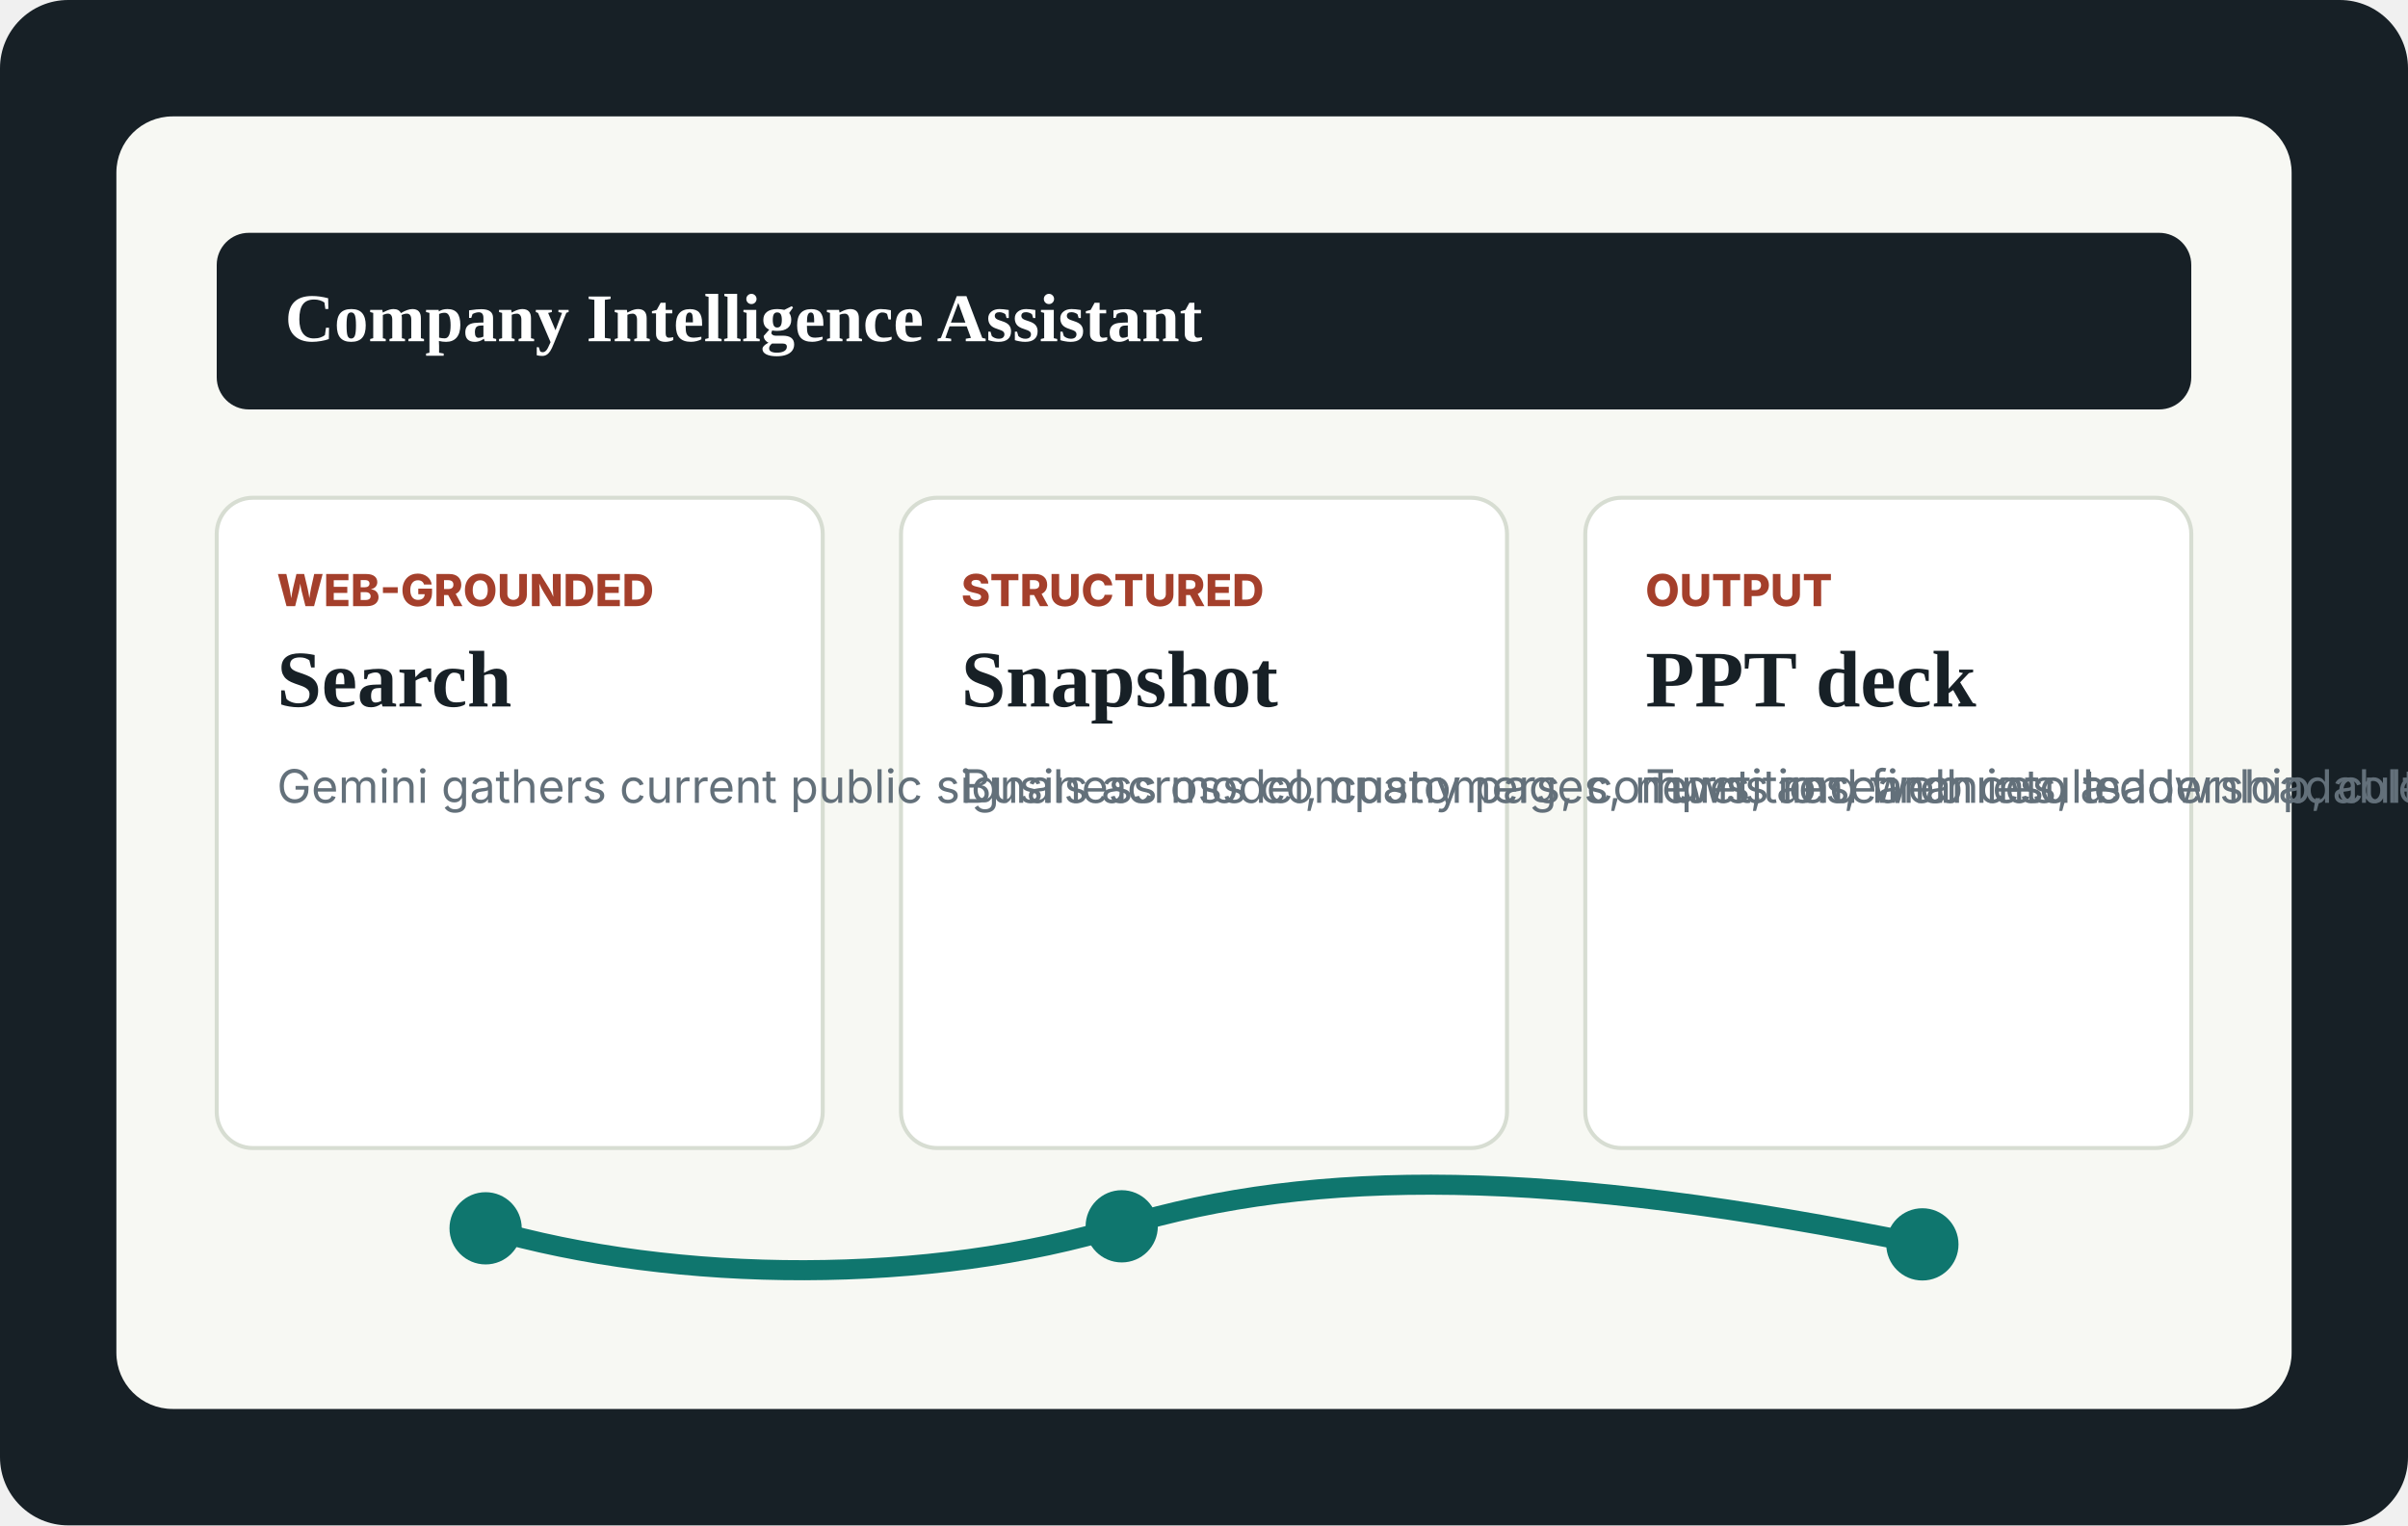
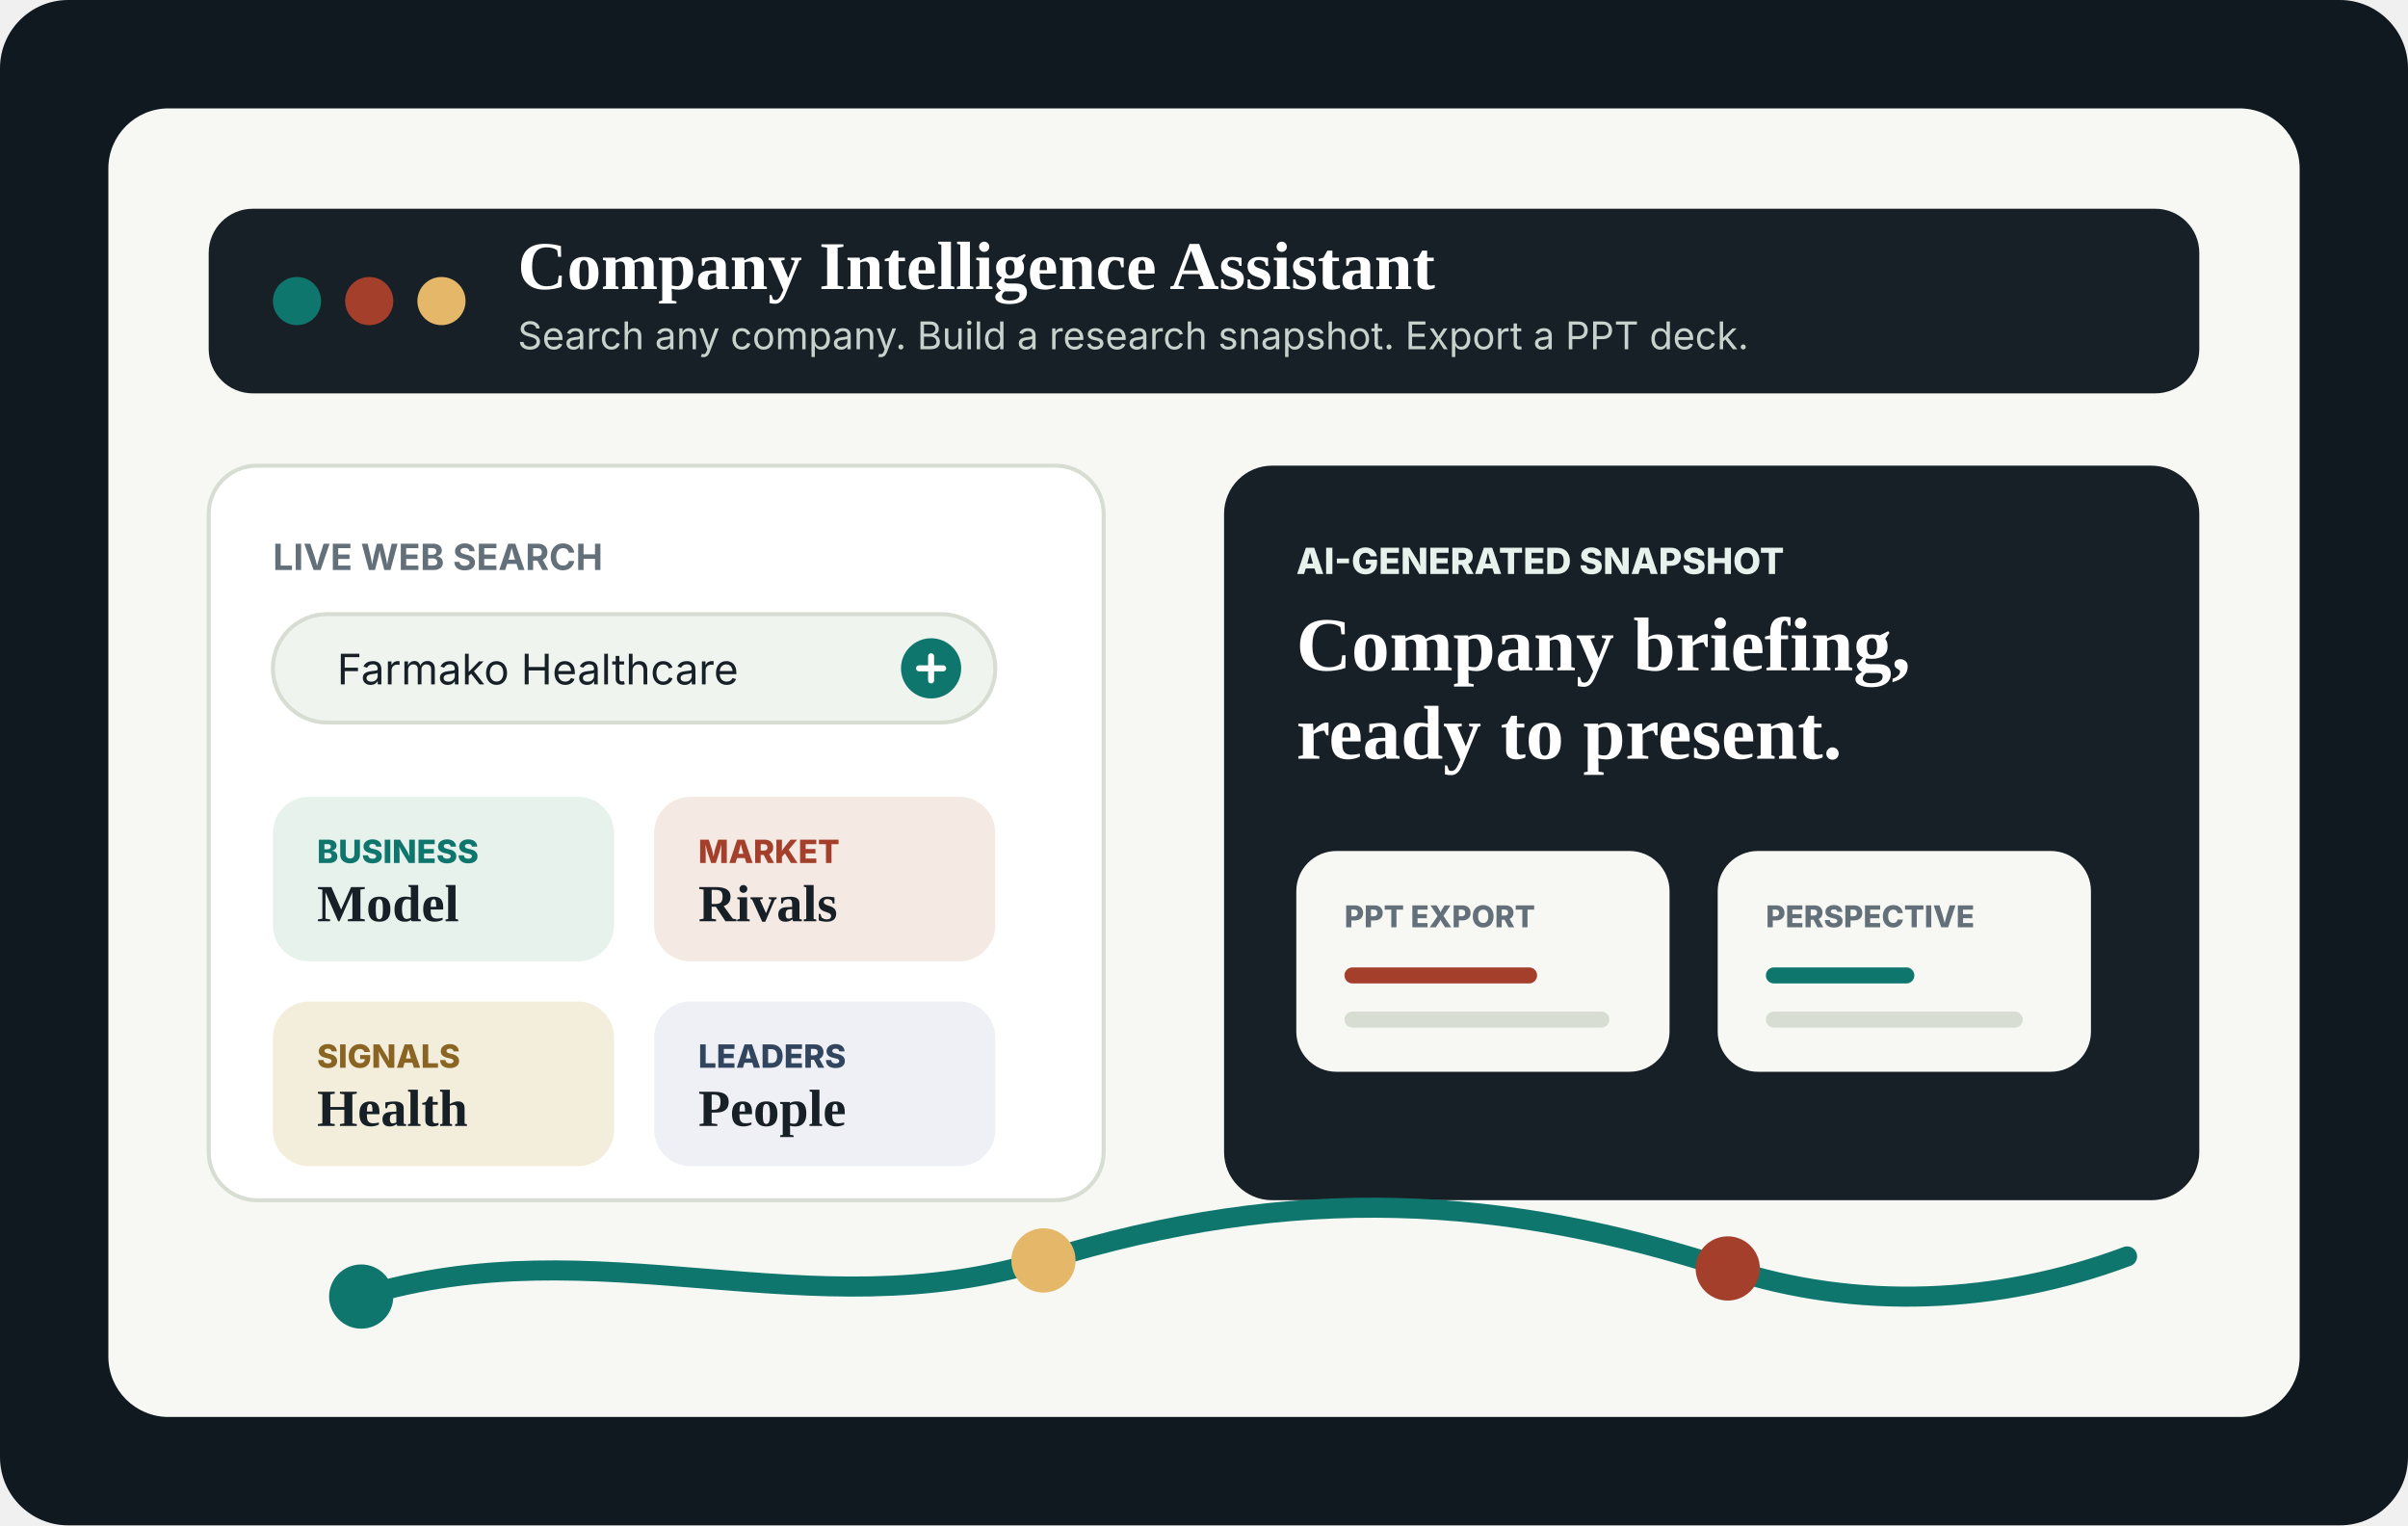
<svg xmlns="http://www.w3.org/2000/svg" width="1200" height="760" viewBox="0 0 1200 760" fill="none">
-   <rect width="1200" height="760" rx="34" fill="#172026" />
-   <rect x="58" y="58" width="1084" height="644" rx="28" fill="#F7F8F3" />
-   <rect x="108" y="116" width="984" height="88" rx="16" fill="#172026" />
-   <text x="142" y="170" fill="#FFFFFF" font-family="Georgia, Times New Roman, serif" font-size="34" font-weight="700">Company Intelligence Assistant</text>
-   <rect x="108" y="248" width="302" height="324" rx="18" fill="#FFFFFF" stroke="#D7DDD2" stroke-width="2" />
-   <rect x="449" y="248" width="302" height="324" rx="18" fill="#FFFFFF" stroke="#D7DDD2" stroke-width="2" />
-   <rect x="790" y="248" width="302" height="324" rx="18" fill="#FFFFFF" stroke="#D7DDD2" stroke-width="2" />
-   <text x="138" y="302" fill="#A43F2B" font-family="Inter, Arial, sans-serif" font-size="22" font-weight="800">WEB-GROUNDED</text>
-   <text x="138" y="352" fill="#172026" font-family="Georgia, Times New Roman, serif" font-size="40" font-weight="700">Search</text>
-   <text x="138" y="400" fill="#63707A" font-family="Inter, Arial, sans-serif" font-size="23">Gemini gathers current public signals across company pages, news, and web results.</text>
-   <text x="479" y="302" fill="#A43F2B" font-family="Inter, Arial, sans-serif" font-size="22" font-weight="800">STRUCTURED</text>
-   <text x="479" y="352" fill="#172026" font-family="Georgia, Times New Roman, serif" font-size="40" font-weight="700">Snapshot</text>
-   <text x="479" y="400" fill="#63707A" font-family="Inter, Arial, sans-serif" font-size="23">Business model, customers, competition, finances, leadership, culture, and trajectory.</text>
-   <text x="820" y="302" fill="#A43F2B" font-family="Inter, Arial, sans-serif" font-size="22" font-weight="800">OUTPUT</text>
-   <text x="820" y="352" fill="#172026" font-family="Georgia, Times New Roman, serif" font-size="40" font-weight="700">PPT deck</text>
-   <text x="820" y="400" fill="#63707A" font-family="Inter, Arial, sans-serif" font-size="23">Turns research into a downloadable, editable Company Intelligence Snapshot.</text>
-   <path d="M242 612C338 640 464 640 559 611C656 582 772 582 958 620" stroke="#0F766E" stroke-width="10" stroke-linecap="round" />
-   <circle cx="242" cy="612" r="18" fill="#0F766E" />
-   <circle cx="559" cy="611" r="18" fill="#0F766E" />
-   <circle cx="958" cy="620" r="18" fill="#0F766E" />
+   <rect width="1200" height="760" rx="34" fill="#101820" />
+   <rect x="54" y="54" width="1092" height="652" rx="30" fill="#F7F8F3" />
+   <rect x="104" y="104" width="992" height="92" rx="22" fill="#172026" />
+   <circle cx="148" cy="150" r="12" fill="#0F766E" />
+   <circle cx="184" cy="150" r="12" fill="#A43F2B" />
+   <circle cx="220" cy="150" r="12" fill="#E5B769" />
+   <text x="258" y="144" fill="#FFFFFF" font-family="Georgia, Times New Roman, serif" font-size="34" font-weight="700">Company Intelligence Assistant</text>
+   <text x="258" y="174" fill="#C8D2CC" font-family="Inter, Arial, sans-serif" font-size="19">Search any company. Build a research snapshot. Export a PPT deck.</text>
+   <rect x="104" y="232" width="446" height="366" rx="24" fill="#FFFFFF" stroke="#D7DDD2" stroke-width="2" />
+   <text x="136" y="284" fill="#63707A" font-family="Inter, Arial, sans-serif" font-size="18" font-weight="700">LIVE WEB SEARCH</text>
+   <rect x="136" y="306" width="360" height="54" rx="27" fill="#F0F4EF" stroke="#D7DDD2" stroke-width="2" />
+   <text x="168" y="341" fill="#172026" font-family="Inter, Arial, sans-serif" font-size="21">Farmako Healthcare</text>
+   <circle cx="464" cy="333" r="15" fill="#0F766E" />
+   <path d="M458 333H470M464 327V339" stroke="#FFFFFF" stroke-width="3" stroke-linecap="round" />
+   <rect x="136" y="397" width="170" height="82" rx="18" fill="#E8F2ED" />
+   <text x="158" y="430" fill="#0F766E" font-family="Inter, Arial, sans-serif" font-size="16" font-weight="800">BUSINESS</text>
+   <text x="158" y="459" fill="#172026" font-family="Georgia, Times New Roman, serif" font-size="26" font-weight="700">Model</text>
+   <rect x="326" y="397" width="170" height="82" rx="18" fill="#F4E9E3" />
+   <text x="348" y="430" fill="#A43F2B" font-family="Inter, Arial, sans-serif" font-size="16" font-weight="800">MARKET</text>
+   <text x="348" y="459" fill="#172026" font-family="Georgia, Times New Roman, serif" font-size="26" font-weight="700">Rivals</text>
+   <rect x="136" y="499" width="170" height="82" rx="18" fill="#F3EDDB" />
+   <text x="158" y="532" fill="#8A6423" font-family="Inter, Arial, sans-serif" font-size="16" font-weight="800">SIGNALS</text>
+   <text x="158" y="561" fill="#172026" font-family="Georgia, Times New Roman, serif" font-size="26" font-weight="700">Health</text>
+   <rect x="326" y="499" width="170" height="82" rx="18" fill="#EEF0F5" />
+   <text x="348" y="532" fill="#32455F" font-family="Inter, Arial, sans-serif" font-size="16" font-weight="800">LEADERS</text>
+   <text x="348" y="561" fill="#172026" font-family="Georgia, Times New Roman, serif" font-size="26" font-weight="700">People</text>
+   <rect x="610" y="232" width="486" height="366" rx="24" fill="#172026" />
+   <text x="646" y="286" fill="#E8F2ED" font-family="Inter, Arial, sans-serif" font-size="18" font-weight="800">AI-GENERATED SNAPSHOT</text>
+   <text x="646" y="334" fill="#FFFFFF" font-family="Georgia, Times New Roman, serif" font-size="38" font-weight="700">Company briefing,</text>
+   <text x="646" y="378" fill="#FFFFFF" font-family="Georgia, Times New Roman, serif" font-size="38" font-weight="700">ready to present.</text>
+   <rect x="646" y="424" width="186" height="110" rx="20" fill="#F7F8F3" />
+   <text x="670" y="462" fill="#63707A" font-family="Inter, Arial, sans-serif" font-size="15" font-weight="800">PPT EXPORT</text>
+   <rect x="670" y="482" width="96" height="8" rx="4" fill="#A43F2B" />
+   <rect x="670" y="504" width="132" height="8" rx="4" fill="#D7DDD2" />
+   <rect x="856" y="424" width="186" height="110" rx="20" fill="#F7F8F3" />
+   <text x="880" y="462" fill="#63707A" font-family="Inter, Arial, sans-serif" font-size="15" font-weight="800">PERSPECTIVE</text>
+   <rect x="880" y="482" width="74" height="8" rx="4" fill="#0F766E" />
+   <rect x="880" y="504" width="128" height="8" rx="4" fill="#D7DDD2" />
+   <path d="M180 646C298 610 403 664 520 628C646 589 750 596 861 632C925 653 996 650 1060 626" stroke="#0F766E" stroke-width="10" stroke-linecap="round" />
+   <circle cx="180" cy="646" r="16" fill="#0F766E" />
+   <circle cx="520" cy="628" r="16" fill="#E5B769" />
+   <circle cx="861" cy="632" r="16" fill="#A43F2B" />
</svg>
